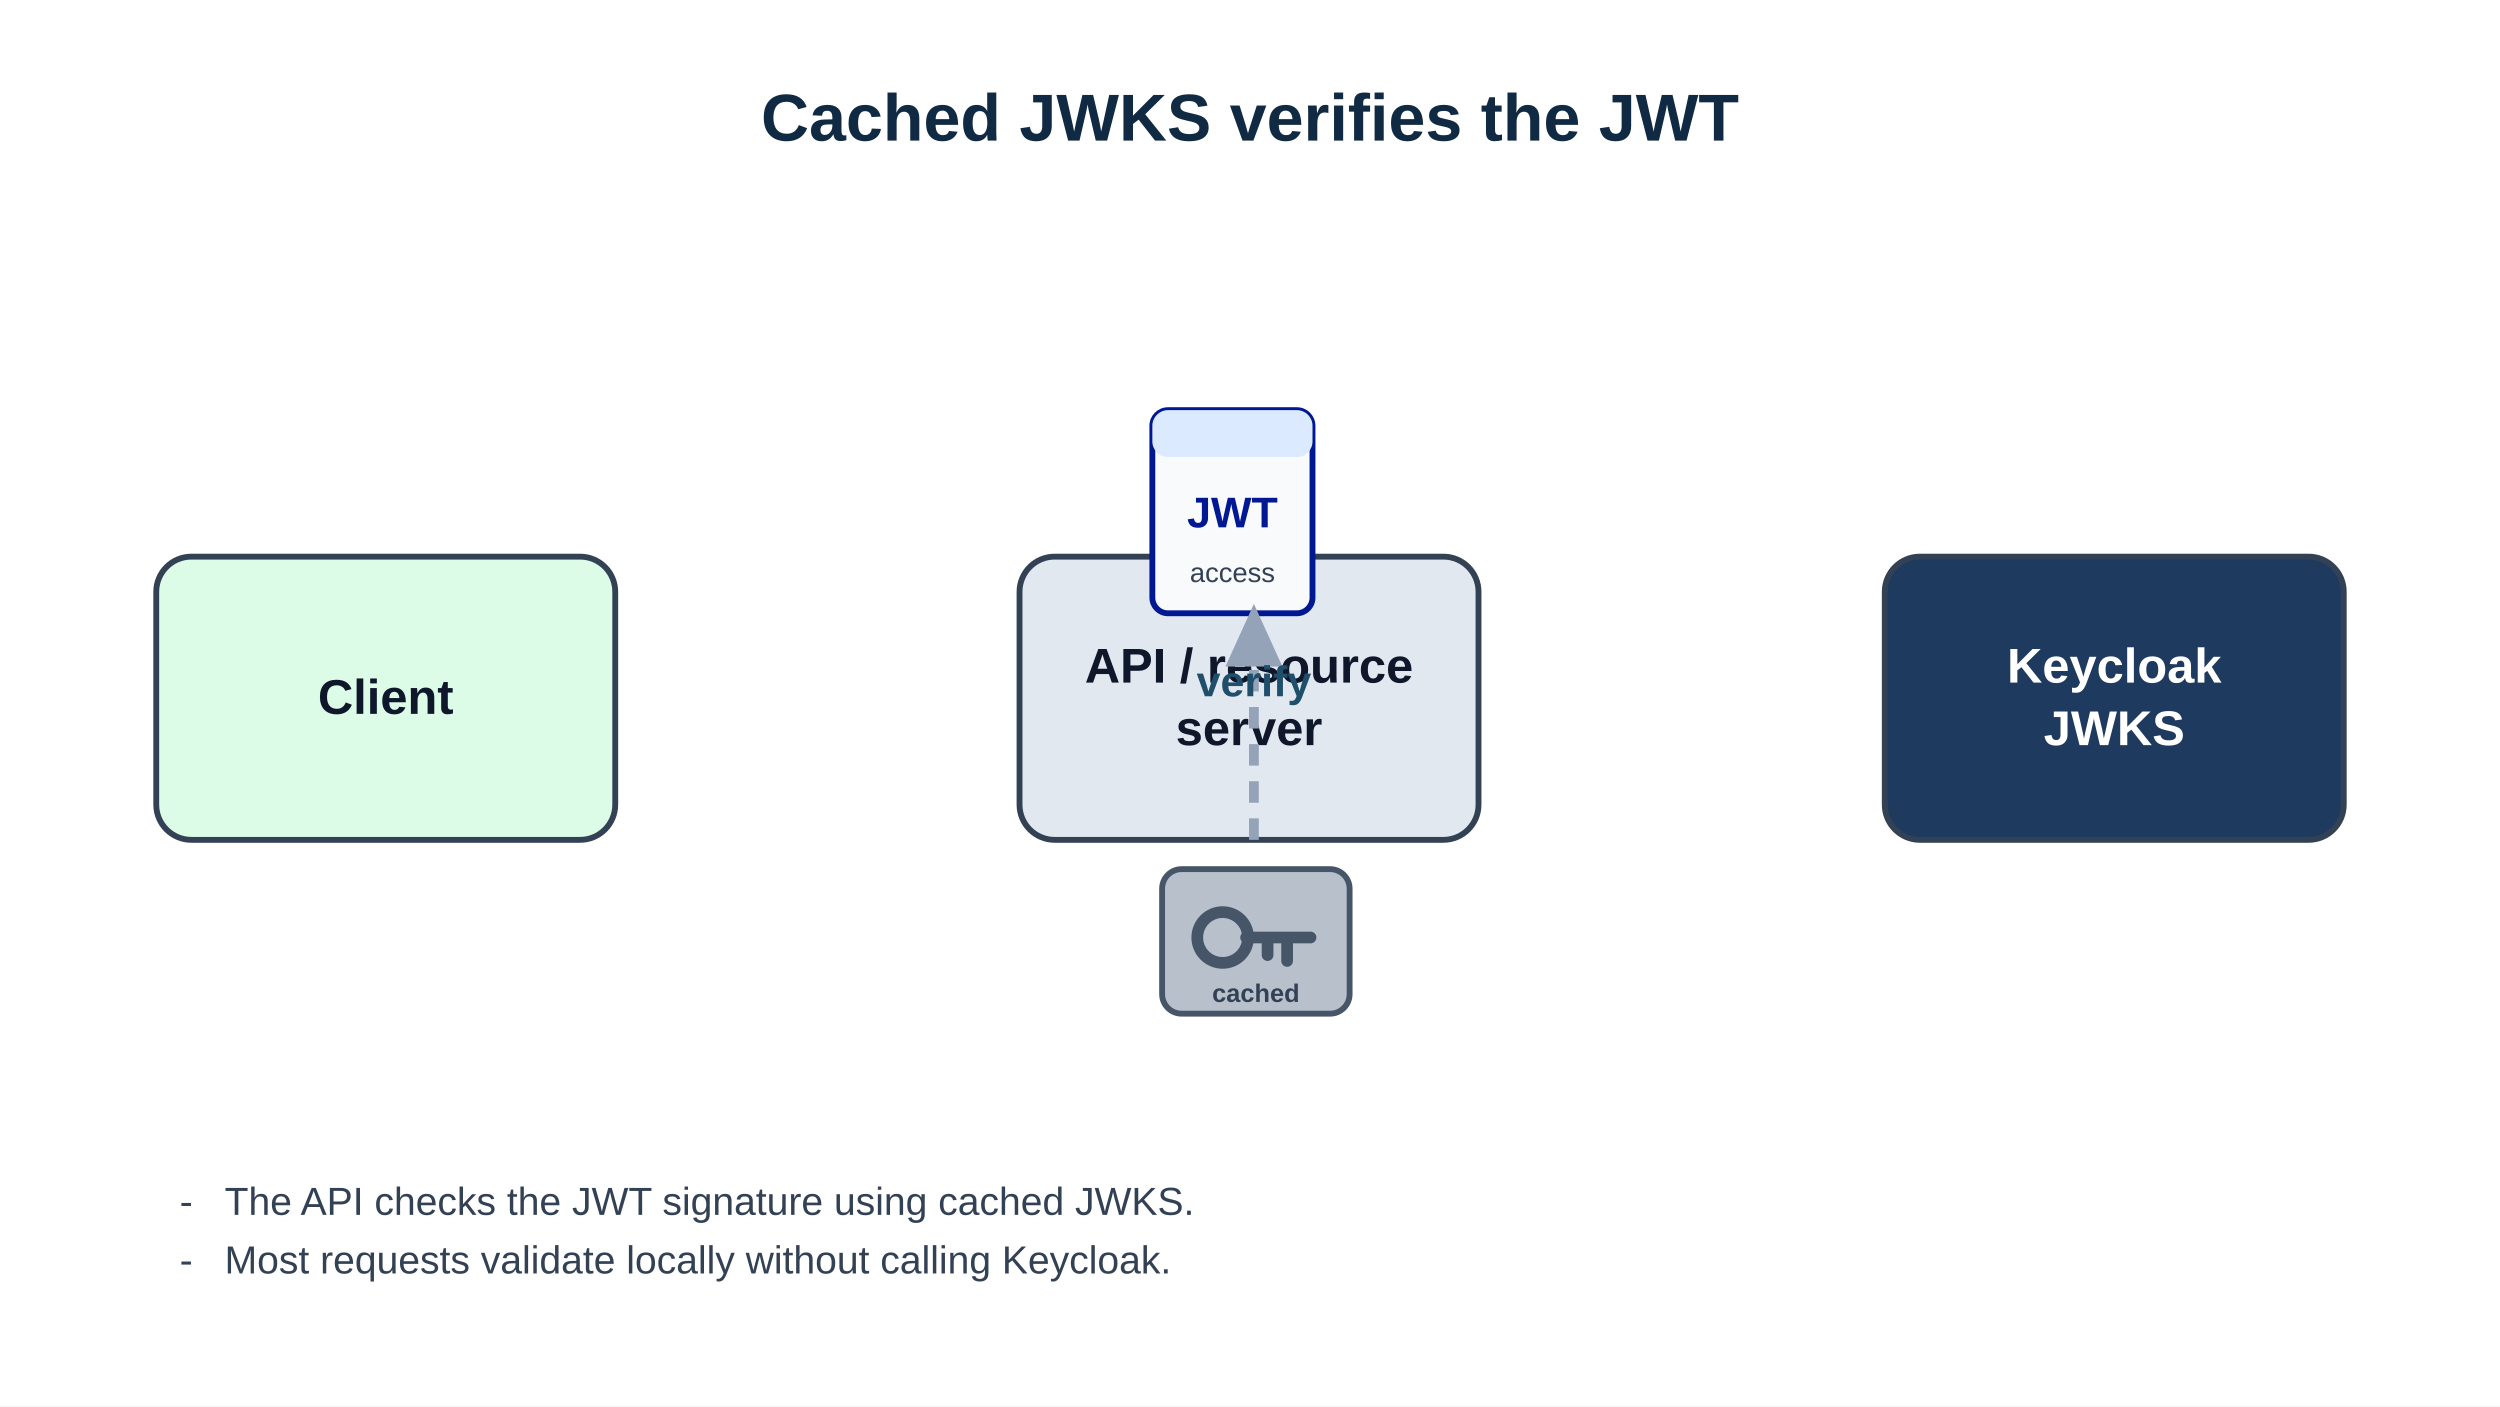
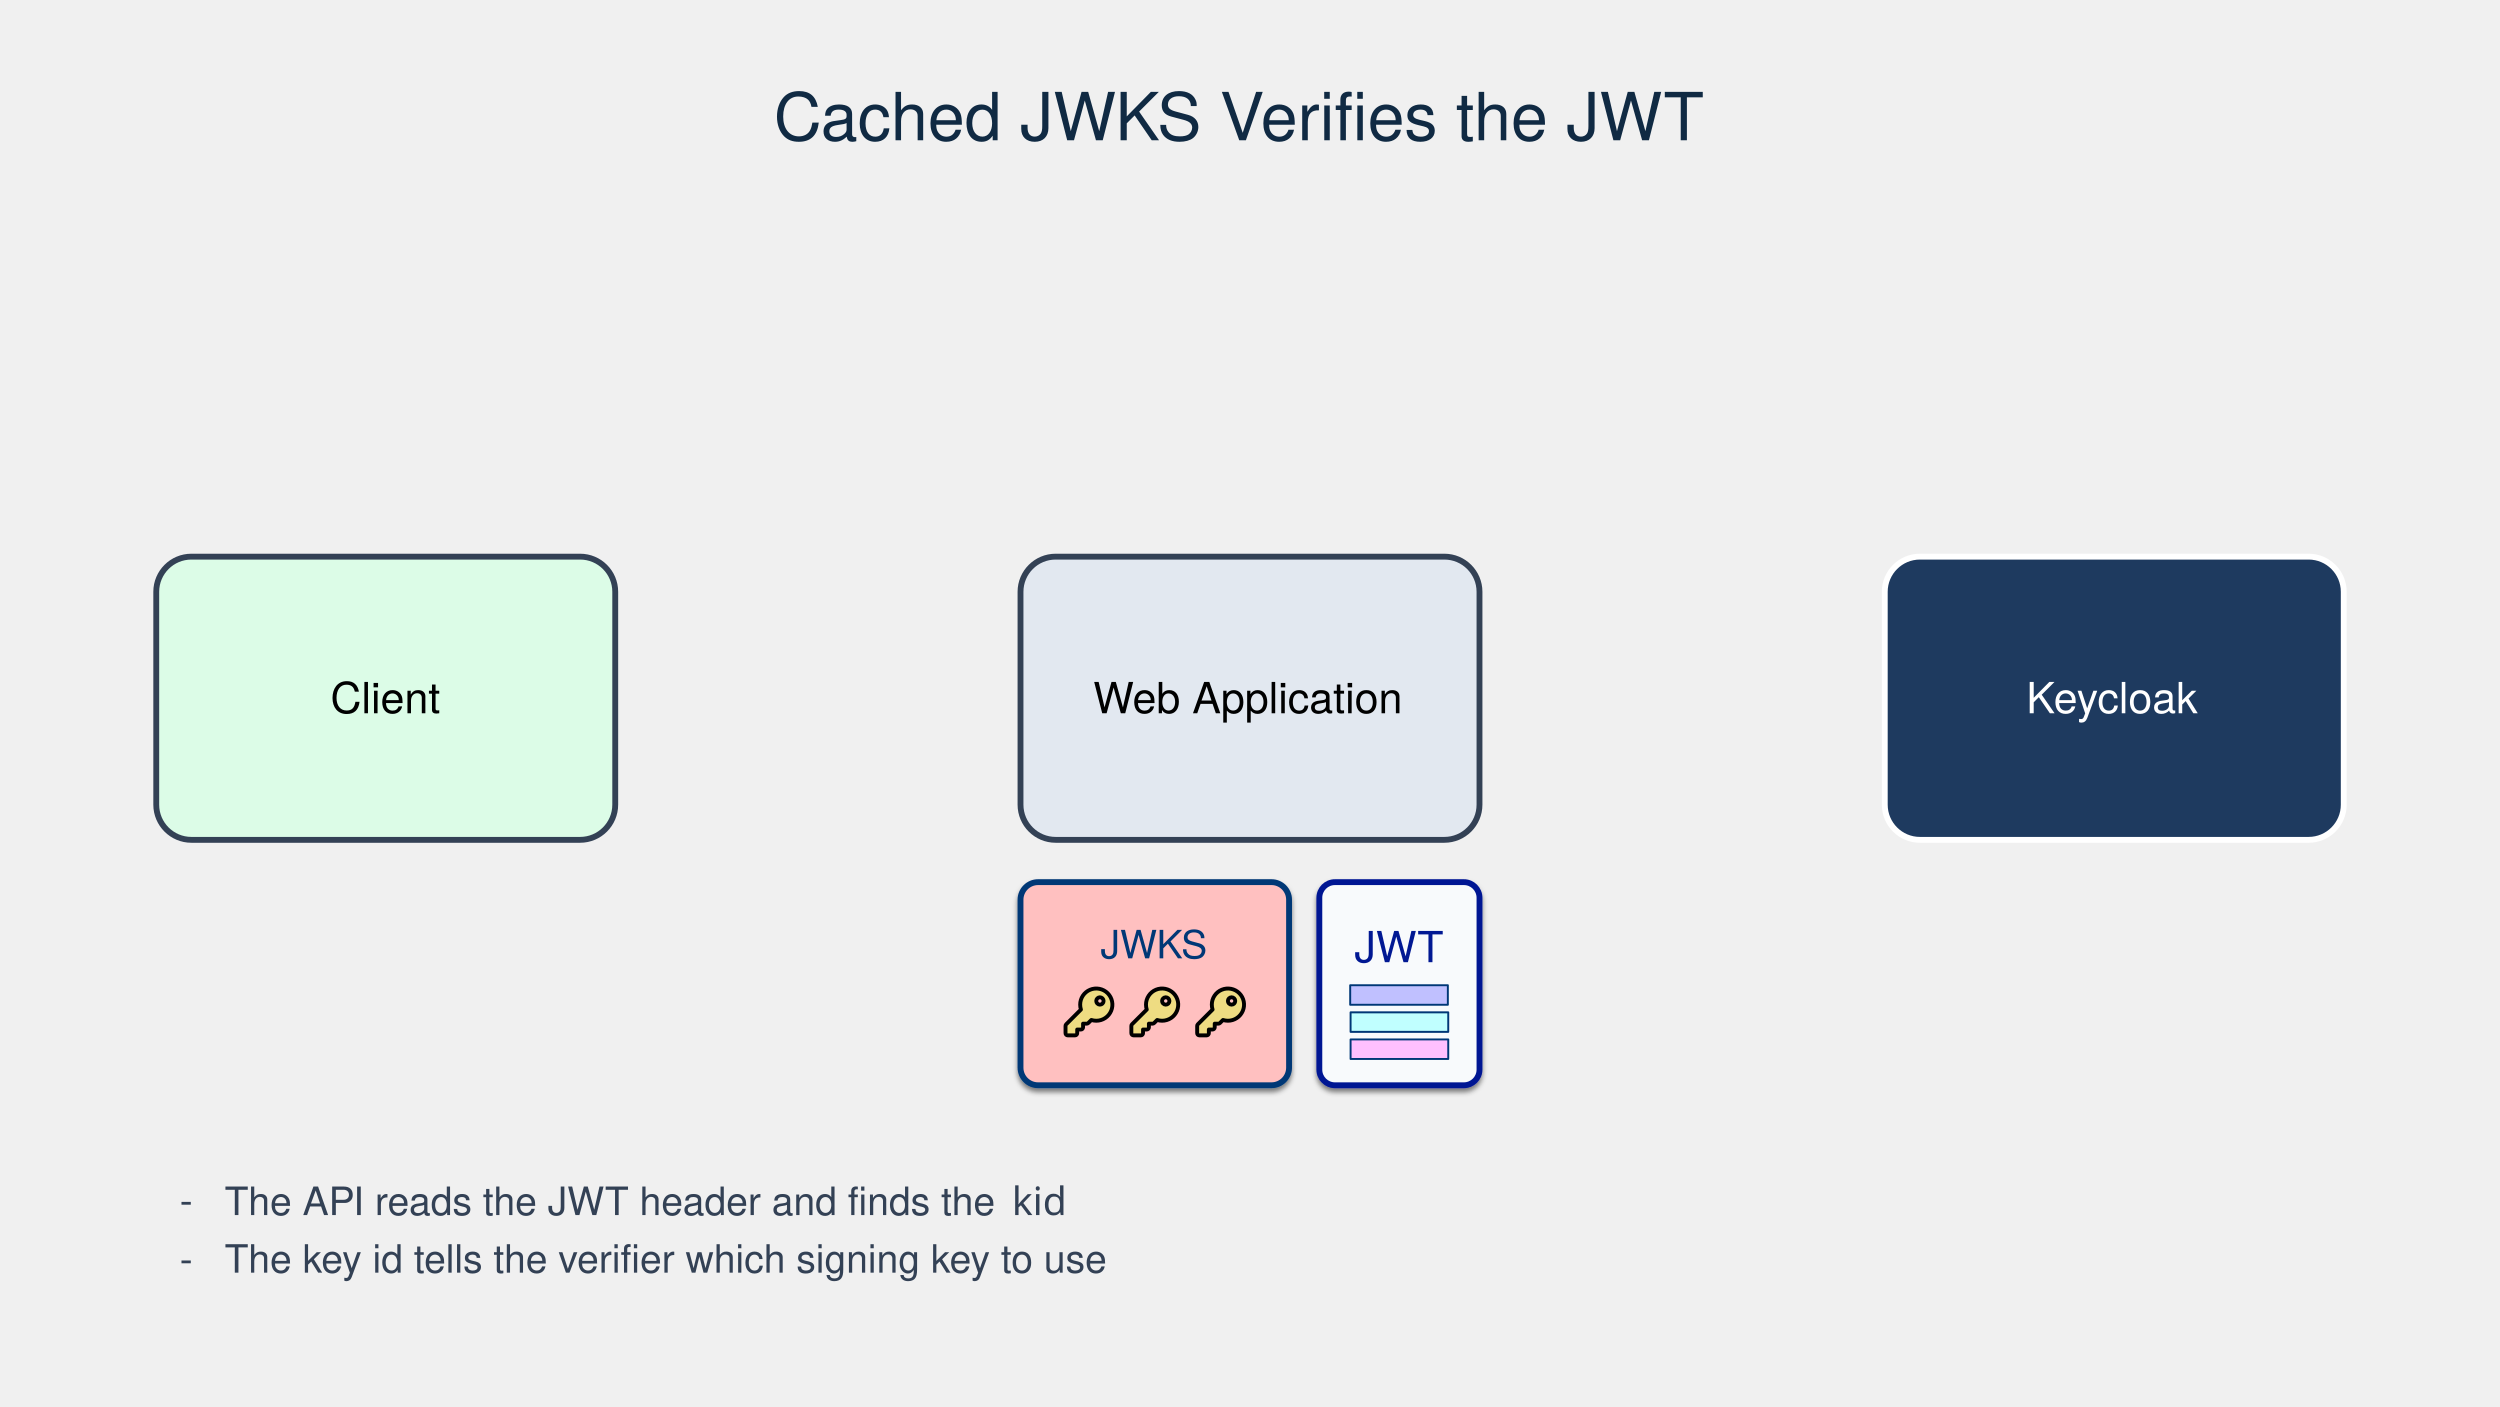
- <svg xmlns="http://www.w3.org/2000/svg" width="1280" height="720" viewBox="0 0 1280 720" role="img" aria-labelledby="title desc">
+ <svg xmlns="http://www.w3.org/2000/svg" version="1.1" viewBox="0 0 1280 720" width="1280" height="720">
  <defs>
-     <style>.bg{fill:#fff}.title{font:700 34px Arial,sans-serif;fill:#102a43}.small{font:20px Arial,sans-serif;fill:#334155}.note{font:700 22px Arial,sans-serif;fill:#1f4f6b}.warn{font:700 24px Arial,sans-serif;fill:#9a3412}.boxText{font:700 25px Arial,sans-serif;fill:#0f172a}.boxTextLight{font:700 25px Arial,sans-serif;fill:#fff}.actor{stroke:#334155;stroke-width:3}.browser{fill:#dbeafe}.app{fill:#5d87a1}.kc{fill:#1e3a5f}.api{fill:#e2e8f0}.service{fill:#dcfce7}.device{fill:#fef3c7}.danger{fill:#fff7ed}.arrow{stroke:#334155;stroke-width:6;fill:none;marker-end:url(#arrow)}.muted{stroke:#94a3b8;stroke-width:5;fill:none;stroke-dasharray:11 8;marker-end:url(#mutedArrow)}.bad{stroke:#b45309;stroke-width:6;fill:none;marker-end:url(#badArrow)}.token{fill:#f8fafc;stroke:#011893;stroke-width:3}.tokenTop{fill:#dbeafe}.refresh{fill:#dcfce7;stroke:#15803d;stroke-width:3}.code{fill:#fef3c7;stroke:#a16207;stroke-width:3}.xml{fill:#fff7ed;stroke:#9a3412;stroke-width:3}.key{fill:#b8c0cc;stroke:#475569;stroke-width:3}.cache{fill:#eef2ff;stroke:#4338ca;stroke-width:3}.lock{fill:#b8c0cc;stroke:#475569;stroke-width:3}.session{fill:#ecfccb;stroke:#4d7c0f;stroke-width:3}</style>
-     <marker id="arrow" viewBox="0 0 12 12" refX="9" refY="6" markerWidth="7" markerHeight="7" orient="auto-start-reverse">
-       <path d="M0 1L11 6L0 11Z" fill="#334155" />
-     </marker>
-     <marker id="mutedArrow" viewBox="0 0 12 12" refX="9" refY="6" markerWidth="7" markerHeight="7" orient="auto-start-reverse">
-       <path d="M0 1L11 6L0 11Z" fill="#94a3b8" />
-     </marker>
-     <marker id="badArrow" viewBox="0 0 12 12" refX="9" refY="6" markerWidth="7" markerHeight="7" orient="auto-start-reverse">
-       <path d="M0 1L11 6L0 11Z" fill="#b45309" />
-     </marker>
+     <filter id="Shadow" filterUnits="userSpaceOnUse" x="-128" y="-72">
+       <feGaussianBlur in="SourceAlpha" result="blur" stdDeviation="1.308" />
+       <feOffset in="blur" result="offset" dx="0" dy="2" />
+       <feFlood flood-color="black" flood-opacity=".5" result="flood" />
+       <feComposite in="flood" in2="offset" operator="in" result="color" />
+       <feMerge>
+         <feMergeNode in="color" />
+         <feMergeNode in="SourceGraphic" />
+       </feMerge>
+     </filter>
  </defs>
-   <rect width="1280" height="720" class="bg" />
-   <text x="640" y="72" text-anchor="middle" class="title">Cached JWKS verifies the JWT</text>
-   <rect x="80" y="285" width="235" height="145" rx="18" class="actor service" />
-   <text x="197.5" y="365.5" text-anchor="middle" class="boxText">Client</text>
-   <rect x="522" y="285" width="235" height="145" rx="18" class="actor api" />
-   <text x="639.5" y="349.5" text-anchor="middle" class="boxText">API / resource</text>
-   <text x="639.5" y="381.5" text-anchor="middle" class="boxText">server</text>
-   <rect x="965" y="285" width="235" height="145" rx="18" class="actor kc" />
-   <text x="1082.5" y="349.5" text-anchor="middle" class="boxTextLight">Keycloak</text>
-   <text x="1082.5" y="381.5" text-anchor="middle" class="boxTextLight">JWKS</text>
-   <g transform="translate(590 210)">
-     <rect width="82" height="104" rx="8" class="token" />
-     <rect width="82" height="24" rx="8" class="tokenTop" />
-     <text x="41" y="60" text-anchor="middle" font-family="Arial,sans-serif" font-size="22" font-weight="700" fill="#011893">JWT</text>
-     <text x="41" y="88" text-anchor="middle" font-family="Arial,sans-serif" font-size="14" fill="#334155">access</text>
+   <g id="03-cached-jwks-verifies" fill-opacity="1" stroke="none" fill="none" stroke-opacity="1" stroke-dasharray="none">
+     <g id="03-cached-jwks-verifies_Layer_1">
+       <g id="Graphic_33">
+         <path d="M 983 285 L 1182 285 C 1191.941 285 1200 293.059 1200 303 L 1200 412 C 1200 421.941 1191.941 430 1182 430 L 983 430 C 973.059 430 965 421.941 965 412 L 965 303 C 965 293.059 973.059 285 983 285 Z" fill="#1e3a5f" />
+         <path d="M 983 285 L 1182 285 C 1191.941 285 1200 293.059 1200 303 L 1200 412 C 1200 421.941 1191.941 430 1182 430 L 983 430 C 973.059 430 965 421.941 965 412 L 965 303 C 965 293.059 973.059 285 983 285 Z" stroke="white" stroke-linecap="butt" stroke-linejoin="round" stroke-width="3" />
+         <text transform="translate(970 344.192)" fill="white">
+           <tspan font-family="Helvetica Neue" font-size="22" fill="white" x="67.477" y="21" xml:space="preserve">Keycloak</tspan>
+         </text>
+       </g>
+       <g id="Graphic_25">
+         <path d="M 540.5 285 L 739.5 285 C 749.441 285 757.5 293.059 757.5 303 L 757.5 412 C 757.5 421.941 749.441 430 739.5 430 L 540.5 430 C 530.559 430 522.5 421.941 522.5 412 L 522.5 303 C 522.5 293.059 530.559 285 540.5 285 Z" fill="#e2e8f0" />
+         <path d="M 540.5 285 L 739.5 285 C 749.441 285 757.5 293.059 757.5 303 L 757.5 412 C 757.5 421.941 749.441 430 739.5 430 L 540.5 430 C 530.559 430 522.5 421.941 522.5 412 L 522.5 303 C 522.5 293.059 530.559 285 540.5 285 Z" stroke="#334155" stroke-linecap="butt" stroke-linejoin="round" stroke-width="3" />
+         <text transform="translate(527.5 344.192)" fill="black">
+           <tspan font-family="Helvetica Neue" font-size="22" fill="black" x="32.244" y="21" xml:space="preserve">Web Application</tspan>
+         </text>
+       </g>
+       <g id="Graphic_21">
+         </g>
+       <g id="Graphic_20">
+         <path d="M 98 285 L 297 285 C 306.941 285 315 293.059 315 303 L 315 412 C 315 421.941 306.941 430 297 430 L 98 430 C 88.059 430 80 421.941 80 412 L 80 303 C 80 293.059 88.059 285 98 285 Z" fill="#dcfce7" />
+         <path d="M 98 285 L 297 285 C 306.941 285 315 293.059 315 303 L 315 412 C 315 421.941 306.941 430 297 430 L 98 430 C 88.059 430 80 421.941 80 412 L 80 303 C 80 293.059 88.059 285 98 285 Z" stroke="#334155" stroke-linecap="butt" stroke-linejoin="round" stroke-width="3" />
+         <text transform="translate(85 344.192)" fill="black">
+           <tspan font-family="Helvetica Neue" font-size="22" fill="black" x="84.186" y="21" xml:space="preserve">Client</tspan>
+         </text>
+       </g>
+       <g id="Graphic_5">
+         <text transform="translate(92 602.5996)" fill="#334155">
+           <tspan font-family="Helvetica" font-size="20" fill="#334155" x="0" y="19" xml:space="preserve">-</tspan>
+         </text>
+       </g>
+       <g id="Graphic_4">
+         <text transform="translate(115 602.0996)" fill="#334155">
+           <tspan font-family="Helvetica" font-size="20" fill="#334155" x="0" y="20" xml:space="preserve">The API reads the JWT header and finds the </tspan>
+           <tspan font-family="Source Code Pro" font-size="20" fill="#334155" y="20" xml:space="preserve">kid</tspan>
+         </text>
+       </g>
+       <g id="Graphic_3">
+         <text transform="translate(92 632.5996)" fill="#334155">
+           <tspan font-family="Helvetica" font-size="20" fill="#334155" x="0" y="19" xml:space="preserve">-</tspan>
+         </text>
+       </g>
+       <g id="Graphic_2">
+         <text transform="translate(115 632.5996)" fill="#334155">
+           <tspan font-family="Helvetica" font-size="20" fill="#334155" x="0" y="19" xml:space="preserve">The key id tells the verifier which signing key to use</tspan>
+         </text>
+       </g>
+       <g id="Graphic_24">
+         <text transform="translate(396.1916 38.81934)" fill="#102a43">
+           <tspan font-family="Helvetica" font-size="34" fill="#102a43" x="0" y="33" xml:space="preserve">Cached JWKS Verifies the JWT</tspan>
+         </text>
+       </g>
+       <g id="Group_26">
+         <g id="Group_30">
+           <g id="Graphic_32" filter="url(#Shadow)">
+             <path d="M 683.5 451.656 L 749.5 451.656 C 753.918 451.656 757.5 455.238 757.5 459.656 L 757.5 547.656 C 757.5 552.075 753.918 555.656 749.5 555.656 L 683.5 555.656 C 679.082 555.656 675.5 552.075 675.5 547.656 L 675.5 459.656 C 675.5 455.238 679.082 451.656 683.5 451.656 Z" fill="#f8fafc" />
+             <path d="M 683.5 451.656 L 749.5 451.656 C 753.918 451.656 757.5 455.238 757.5 459.656 L 757.5 547.656 C 757.5 552.075 753.918 555.656 749.5 555.656 L 683.5 555.656 C 679.082 555.656 675.5 552.075 675.5 547.656 L 675.5 459.656 C 675.5 455.238 679.082 451.656 683.5 451.656 Z" stroke="#011893" stroke-linecap="butt" stroke-linejoin="round" stroke-width="3" />
+           </g>
+           <g id="Graphic_31">
+             <text transform="translate(693.4692 471.6618)" fill="#011893">
+               <tspan font-family="Helvetica" font-size="22" fill="#011893" x="0" y="21" xml:space="preserve">JWT</tspan>
+             </text>
+           </g>
+         </g>
+         <g id="Graphic_29">
+           <rect x="691.299" y="504.44" width="50" height="10" fill="#c0c0ff" />
+           <rect x="691.299" y="504.44" width="50" height="10" stroke="#003776" stroke-linecap="round" stroke-linejoin="round" stroke-width="1" />
+         </g>
+         <g id="Graphic_28">
+           <rect x="691.5" y="518.317" width="50" height="10" fill="#c0ffff" />
+           <rect x="691.5" y="518.317" width="50" height="10" stroke="#003776" stroke-linecap="round" stroke-linejoin="round" stroke-width="1" />
+         </g>
+         <g id="Graphic_27">
+           <rect x="691.5" y="532.195" width="50" height="10" fill="#ffc0ff" />
+           <rect x="691.5" y="532.195" width="50" height="10" stroke="#003776" stroke-linecap="round" stroke-linejoin="round" stroke-width="1" />
+         </g>
+       </g>
+       <g id="Graphic_36" filter="url(#Shadow)">
+         <path d="M 531.5 451.656 L 651 451.656 C 655.971 451.656 660 455.686 660 460.656 L 660 546.656 C 660 551.627 655.971 555.656 651 555.656 L 531.5 555.656 C 526.529 555.656 522.5 551.627 522.5 546.656 L 522.5 460.656 C 522.5 455.686 526.529 451.656 531.5 451.656 Z" fill="#ffc0c0" />
+         <path d="M 531.5 451.656 L 651 451.656 C 655.971 451.656 660 455.686 660 460.656 L 660 546.656 C 660 551.627 655.971 555.656 651 555.656 L 531.5 555.656 C 526.529 555.656 522.5 551.627 522.5 546.656 L 522.5 460.656 C 522.5 455.686 526.529 451.656 531.5 451.656 Z" stroke="#003776" stroke-linecap="round" stroke-linejoin="round" stroke-width="3" />
+         <text transform="translate(527.5 471.6564)" fill="#003776">
+           <tspan font-family="Helvetica" font-size="20" fill="#003776" x="35.972" y="19" xml:space="preserve">JWKS</tspan>
+         </text>
+       </g>
+       <g id="Graphic_37">
+         <path d="M 561.28 522.618 C 562.914 522.621 564.511 522.14 565.87 521.234 C 567.23 520.329 568.29 519.04 568.916 517.532 C 569.542 516.024 569.707 514.364 569.389 512.762 C 569.071 511.16 568.285 509.688 567.13 508.533 C 565.976 507.378 564.504 506.592 562.902 506.275 C 561.3 505.957 559.64 506.122 558.132 506.748 C 556.623 507.374 555.335 508.434 554.43 509.794 C 553.524 511.153 553.043 512.75 553.046 514.383 C 553.046 515.237 553.178 516.086 553.435 516.901 L 545.878 524.447 C 545.665 524.657 545.546 524.944 545.547 525.242 L 545.547 528.976 C 545.541 529.277 545.658 529.568 545.869 529.783 C 546.081 529.998 546.371 530.118 546.672 530.117 L 550.406 530.117 C 550.705 530.118 550.992 530 551.203 529.789 C 551.414 529.577 551.533 529.29 551.531 528.991 L 551.531 527.12 L 553.409 527.12 C 553.707 527.118 553.992 526.999 554.203 526.788 C 554.413 526.578 554.532 526.292 554.534 525.994 L 554.534 524.117 L 556.406 524.117 C 556.704 524.118 556.991 523.999 557.2 523.786 L 558.763 522.229 L 558.763 522.229 C 559.577 522.486 560.426 522.618 561.28 522.618 Z M 563.158 510.618 C 563.656 510.618 564.134 510.816 564.486 511.168 C 564.838 511.521 565.036 511.999 565.035 512.497 C 565.035 512.995 564.836 513.473 564.483 513.825 C 564.131 514.177 563.652 514.374 563.154 514.373 C 562.656 514.372 562.179 514.173 561.827 513.82 C 561.476 513.467 561.279 512.988 561.28 512.49 C 561.28 511.99 561.481 511.51 561.836 511.159 C 562.192 510.807 562.674 510.612 563.174 510.618 Z" fill="#eedc82" />
+         <path d="M 561.28 522.618 C 562.914 522.621 564.511 522.14 565.87 521.234 C 567.23 520.329 568.29 519.04 568.916 517.532 C 569.542 516.024 569.707 514.364 569.389 512.762 C 569.071 511.16 568.285 509.688 567.13 508.533 C 565.976 507.378 564.504 506.592 562.902 506.275 C 561.3 505.957 559.64 506.122 558.132 506.748 C 556.623 507.374 555.335 508.434 554.43 509.794 C 553.524 511.153 553.043 512.75 553.046 514.383 C 553.046 515.237 553.178 516.086 553.435 516.901 L 545.878 524.447 C 545.665 524.657 545.546 524.944 545.547 525.242 L 545.547 528.976 C 545.541 529.277 545.658 529.568 545.869 529.783 C 546.081 529.998 546.371 530.118 546.672 530.117 L 550.406 530.117 C 550.705 530.118 550.992 530 551.203 529.789 C 551.414 529.577 551.533 529.29 551.531 528.991 L 551.531 527.12 L 553.409 527.12 C 553.707 527.118 553.992 526.999 554.203 526.788 C 554.413 526.578 554.532 526.292 554.534 525.994 L 554.534 524.117 L 556.406 524.117 C 556.704 524.118 556.991 523.999 557.2 523.786 L 558.763 522.229 L 558.763 522.229 C 559.577 522.486 560.426 522.618 561.28 522.618 Z M 563.158 510.618 C 563.656 510.618 564.134 510.816 564.486 511.168 C 564.838 511.521 565.036 511.999 565.035 512.497 C 565.035 512.995 564.836 513.473 564.483 513.825 C 564.131 514.177 563.652 514.374 563.154 514.373 C 562.656 514.372 562.179 514.173 561.827 513.82 C 561.476 513.467 561.279 512.988 561.28 512.49 C 561.28 511.99 561.481 511.51 561.836 511.159 C 562.192 510.807 562.674 510.612 563.174 510.618 Z" stroke="black" stroke-linecap="butt" stroke-linejoin="round" stroke-width="2" />
+       </g>
+       <g id="Graphic_38">
+         <path d="M 594.984 522.618 C 596.617 522.621 598.214 522.14 599.573 521.234 C 600.933 520.329 601.993 519.04 602.619 517.532 C 603.245 516.024 603.41 514.364 603.092 512.762 C 602.774 511.16 601.988 509.688 600.834 508.533 C 599.679 507.378 598.207 506.592 596.605 506.275 C 595.003 505.957 593.343 506.122 591.835 506.748 C 590.326 507.374 589.038 508.434 588.133 509.794 C 587.227 511.153 586.746 512.75 586.749 514.383 C 586.749 515.237 586.881 516.086 587.138 516.901 L 579.581 524.447 C 579.368 524.657 579.249 524.944 579.25 525.242 L 579.25 528.976 C 579.244 529.277 579.361 529.568 579.572 529.783 C 579.784 529.998 580.074 530.118 580.375 530.117 L 584.109 530.117 C 584.408 530.118 584.695 530 584.906 529.789 C 585.118 529.577 585.236 529.29 585.234 528.991 L 585.234 527.12 L 587.112 527.12 C 587.41 527.118 587.695 526.999 587.906 526.788 C 588.116 526.578 588.235 526.292 588.237 525.994 L 588.237 524.117 L 590.109 524.117 C 590.408 524.118 590.694 523.999 590.904 523.786 L 592.466 522.229 L 592.466 522.229 C 593.28 522.486 594.13 522.618 594.984 522.618 Z M 596.861 510.618 C 597.359 510.618 597.837 510.816 598.189 511.168 C 598.541 511.521 598.739 511.999 598.738 512.497 C 598.738 512.995 598.539 513.473 598.187 513.825 C 597.834 514.177 597.356 514.374 596.857 514.373 C 596.359 514.372 595.882 514.173 595.53 513.82 C 595.179 513.467 594.982 512.988 594.984 512.49 C 594.984 511.99 595.184 511.51 595.539 511.159 C 595.895 510.807 596.377 510.612 596.877 510.618 Z" fill="#eedc82" />
+         <path d="M 594.984 522.618 C 596.617 522.621 598.214 522.14 599.573 521.234 C 600.933 520.329 601.993 519.04 602.619 517.532 C 603.245 516.024 603.41 514.364 603.092 512.762 C 602.774 511.16 601.988 509.688 600.834 508.533 C 599.679 507.378 598.207 506.592 596.605 506.275 C 595.003 505.957 593.343 506.122 591.835 506.748 C 590.326 507.374 589.038 508.434 588.133 509.794 C 587.227 511.153 586.746 512.75 586.749 514.383 C 586.749 515.237 586.881 516.086 587.138 516.901 L 579.581 524.447 C 579.368 524.657 579.249 524.944 579.25 525.242 L 579.25 528.976 C 579.244 529.277 579.361 529.568 579.572 529.783 C 579.784 529.998 580.074 530.118 580.375 530.117 L 584.109 530.117 C 584.408 530.118 584.695 530 584.906 529.789 C 585.118 529.577 585.236 529.29 585.234 528.991 L 585.234 527.12 L 587.112 527.12 C 587.41 527.118 587.695 526.999 587.906 526.788 C 588.116 526.578 588.235 526.292 588.237 525.994 L 588.237 524.117 L 590.109 524.117 C 590.408 524.118 590.694 523.999 590.904 523.786 L 592.466 522.229 L 592.466 522.229 C 593.28 522.486 594.13 522.618 594.984 522.618 Z M 596.861 510.618 C 597.359 510.618 597.837 510.816 598.189 511.168 C 598.541 511.521 598.739 511.999 598.738 512.497 C 598.738 512.995 598.539 513.473 598.187 513.825 C 597.834 514.177 597.356 514.374 596.857 514.373 C 596.359 514.372 595.882 514.173 595.53 513.82 C 595.179 513.467 594.982 512.988 594.984 512.49 C 594.984 511.99 595.184 511.51 595.539 511.159 C 595.895 510.807 596.377 510.612 596.877 510.618 Z" stroke="black" stroke-linecap="butt" stroke-linejoin="round" stroke-width="2" />
+       </g>
+       <g id="Graphic_39">
+         <path d="M 628.687 522.618 C 630.32 522.621 631.917 522.14 633.276 521.234 C 634.636 520.329 635.696 519.04 636.322 517.532 C 636.948 516.024 637.113 514.364 636.795 512.762 C 636.478 511.16 635.691 509.688 634.537 508.533 C 633.382 507.378 631.91 506.592 630.308 506.275 C 628.706 505.957 627.046 506.122 625.538 506.748 C 624.029 507.374 622.741 508.434 621.836 509.794 C 620.93 511.153 620.449 512.75 620.452 514.383 C 620.452 515.237 620.584 516.086 620.841 516.901 L 613.284 524.447 C 613.071 524.657 612.952 524.944 612.953 525.242 L 612.953 528.976 C 612.947 529.277 613.064 529.568 613.276 529.783 C 613.487 529.998 613.777 530.118 614.079 530.117 L 617.812 530.117 C 618.111 530.118 618.398 530 618.609 529.789 C 618.821 529.577 618.939 529.29 618.937 528.991 L 618.937 527.12 L 620.815 527.12 C 621.113 527.118 621.398 526.999 621.609 526.788 C 621.819 526.578 621.938 526.292 621.94 525.994 L 621.94 524.117 L 623.812 524.117 C 624.111 524.118 624.397 523.999 624.607 523.786 L 626.169 522.229 L 626.169 522.229 C 626.984 522.486 627.833 522.618 628.687 522.618 Z M 630.564 510.618 C 631.062 510.618 631.54 510.816 631.892 511.168 C 632.244 511.521 632.442 511.999 632.441 512.497 C 632.441 512.995 632.242 513.473 631.89 513.825 C 631.537 514.177 631.059 514.374 630.56 514.373 C 630.062 514.372 629.585 514.173 629.233 513.82 C 628.882 513.467 628.685 512.988 628.687 512.49 C 628.687 511.99 628.887 511.51 629.242 511.159 C 629.598 510.807 630.08 510.612 630.58 510.618 Z" fill="#eedc82" />
+         <path d="M 628.687 522.618 C 630.32 522.621 631.917 522.14 633.276 521.234 C 634.636 520.329 635.696 519.04 636.322 517.532 C 636.948 516.024 637.113 514.364 636.795 512.762 C 636.478 511.16 635.691 509.688 634.537 508.533 C 633.382 507.378 631.91 506.592 630.308 506.275 C 628.706 505.957 627.046 506.122 625.538 506.748 C 624.029 507.374 622.741 508.434 621.836 509.794 C 620.93 511.153 620.449 512.75 620.452 514.383 C 620.452 515.237 620.584 516.086 620.841 516.901 L 613.284 524.447 C 613.071 524.657 612.952 524.944 612.953 525.242 L 612.953 528.976 C 612.947 529.277 613.064 529.568 613.276 529.783 C 613.487 529.998 613.777 530.118 614.079 530.117 L 617.812 530.117 C 618.111 530.118 618.398 530 618.609 529.789 C 618.821 529.577 618.939 529.29 618.937 528.991 L 618.937 527.12 L 620.815 527.12 C 621.113 527.118 621.398 526.999 621.609 526.788 C 621.819 526.578 621.938 526.292 621.94 525.994 L 621.94 524.117 L 623.812 524.117 C 624.111 524.118 624.397 523.999 624.607 523.786 L 626.169 522.229 L 626.169 522.229 C 626.984 522.486 627.833 522.618 628.687 522.618 Z M 630.564 510.618 C 631.062 510.618 631.54 510.816 631.892 511.168 C 632.244 511.521 632.442 511.999 632.441 512.497 C 632.441 512.995 632.242 513.473 631.89 513.825 C 631.537 514.177 631.059 514.374 630.56 514.373 C 630.062 514.372 629.585 514.173 629.233 513.82 C 628.882 513.467 628.685 512.988 628.687 512.49 C 628.687 511.99 628.887 511.51 629.242 511.159 C 629.598 510.807 630.08 510.612 630.58 510.618 Z" stroke="black" stroke-linecap="butt" stroke-linejoin="round" stroke-width="2" />
+       </g>
+     </g>
  </g>
-   <g transform="translate(595 445)">
-     <rect width="96" height="74" rx="10" class="key" />
-     <circle cx="31" cy="35" r="13" fill="none" stroke="#475569" stroke-width="6" />
-     <path d="M43 35h33m-12 0v12m-10-12v9" stroke="#475569" stroke-width="6" stroke-linecap="round" />
-     <text x="48" y="68" text-anchor="middle" font-family="Arial,sans-serif" font-size="13" font-weight="700" fill="#334155">cached</text>
-   </g>
-   <path d="M642 430L642 315" class="muted" />
-   <text x="642.0" y="356.5" text-anchor="middle" class="note">verify</text>
-   <text x="92" y="622" class="small">-</text>
-   <text x="115" y="622" class="small">The API checks the JWT signature using cached JWKS.</text>
-   <text x="92" y="652" class="small">-</text>
-   <text x="115" y="652" class="small">Most requests validate locally without calling Keycloak.</text>
</svg>
